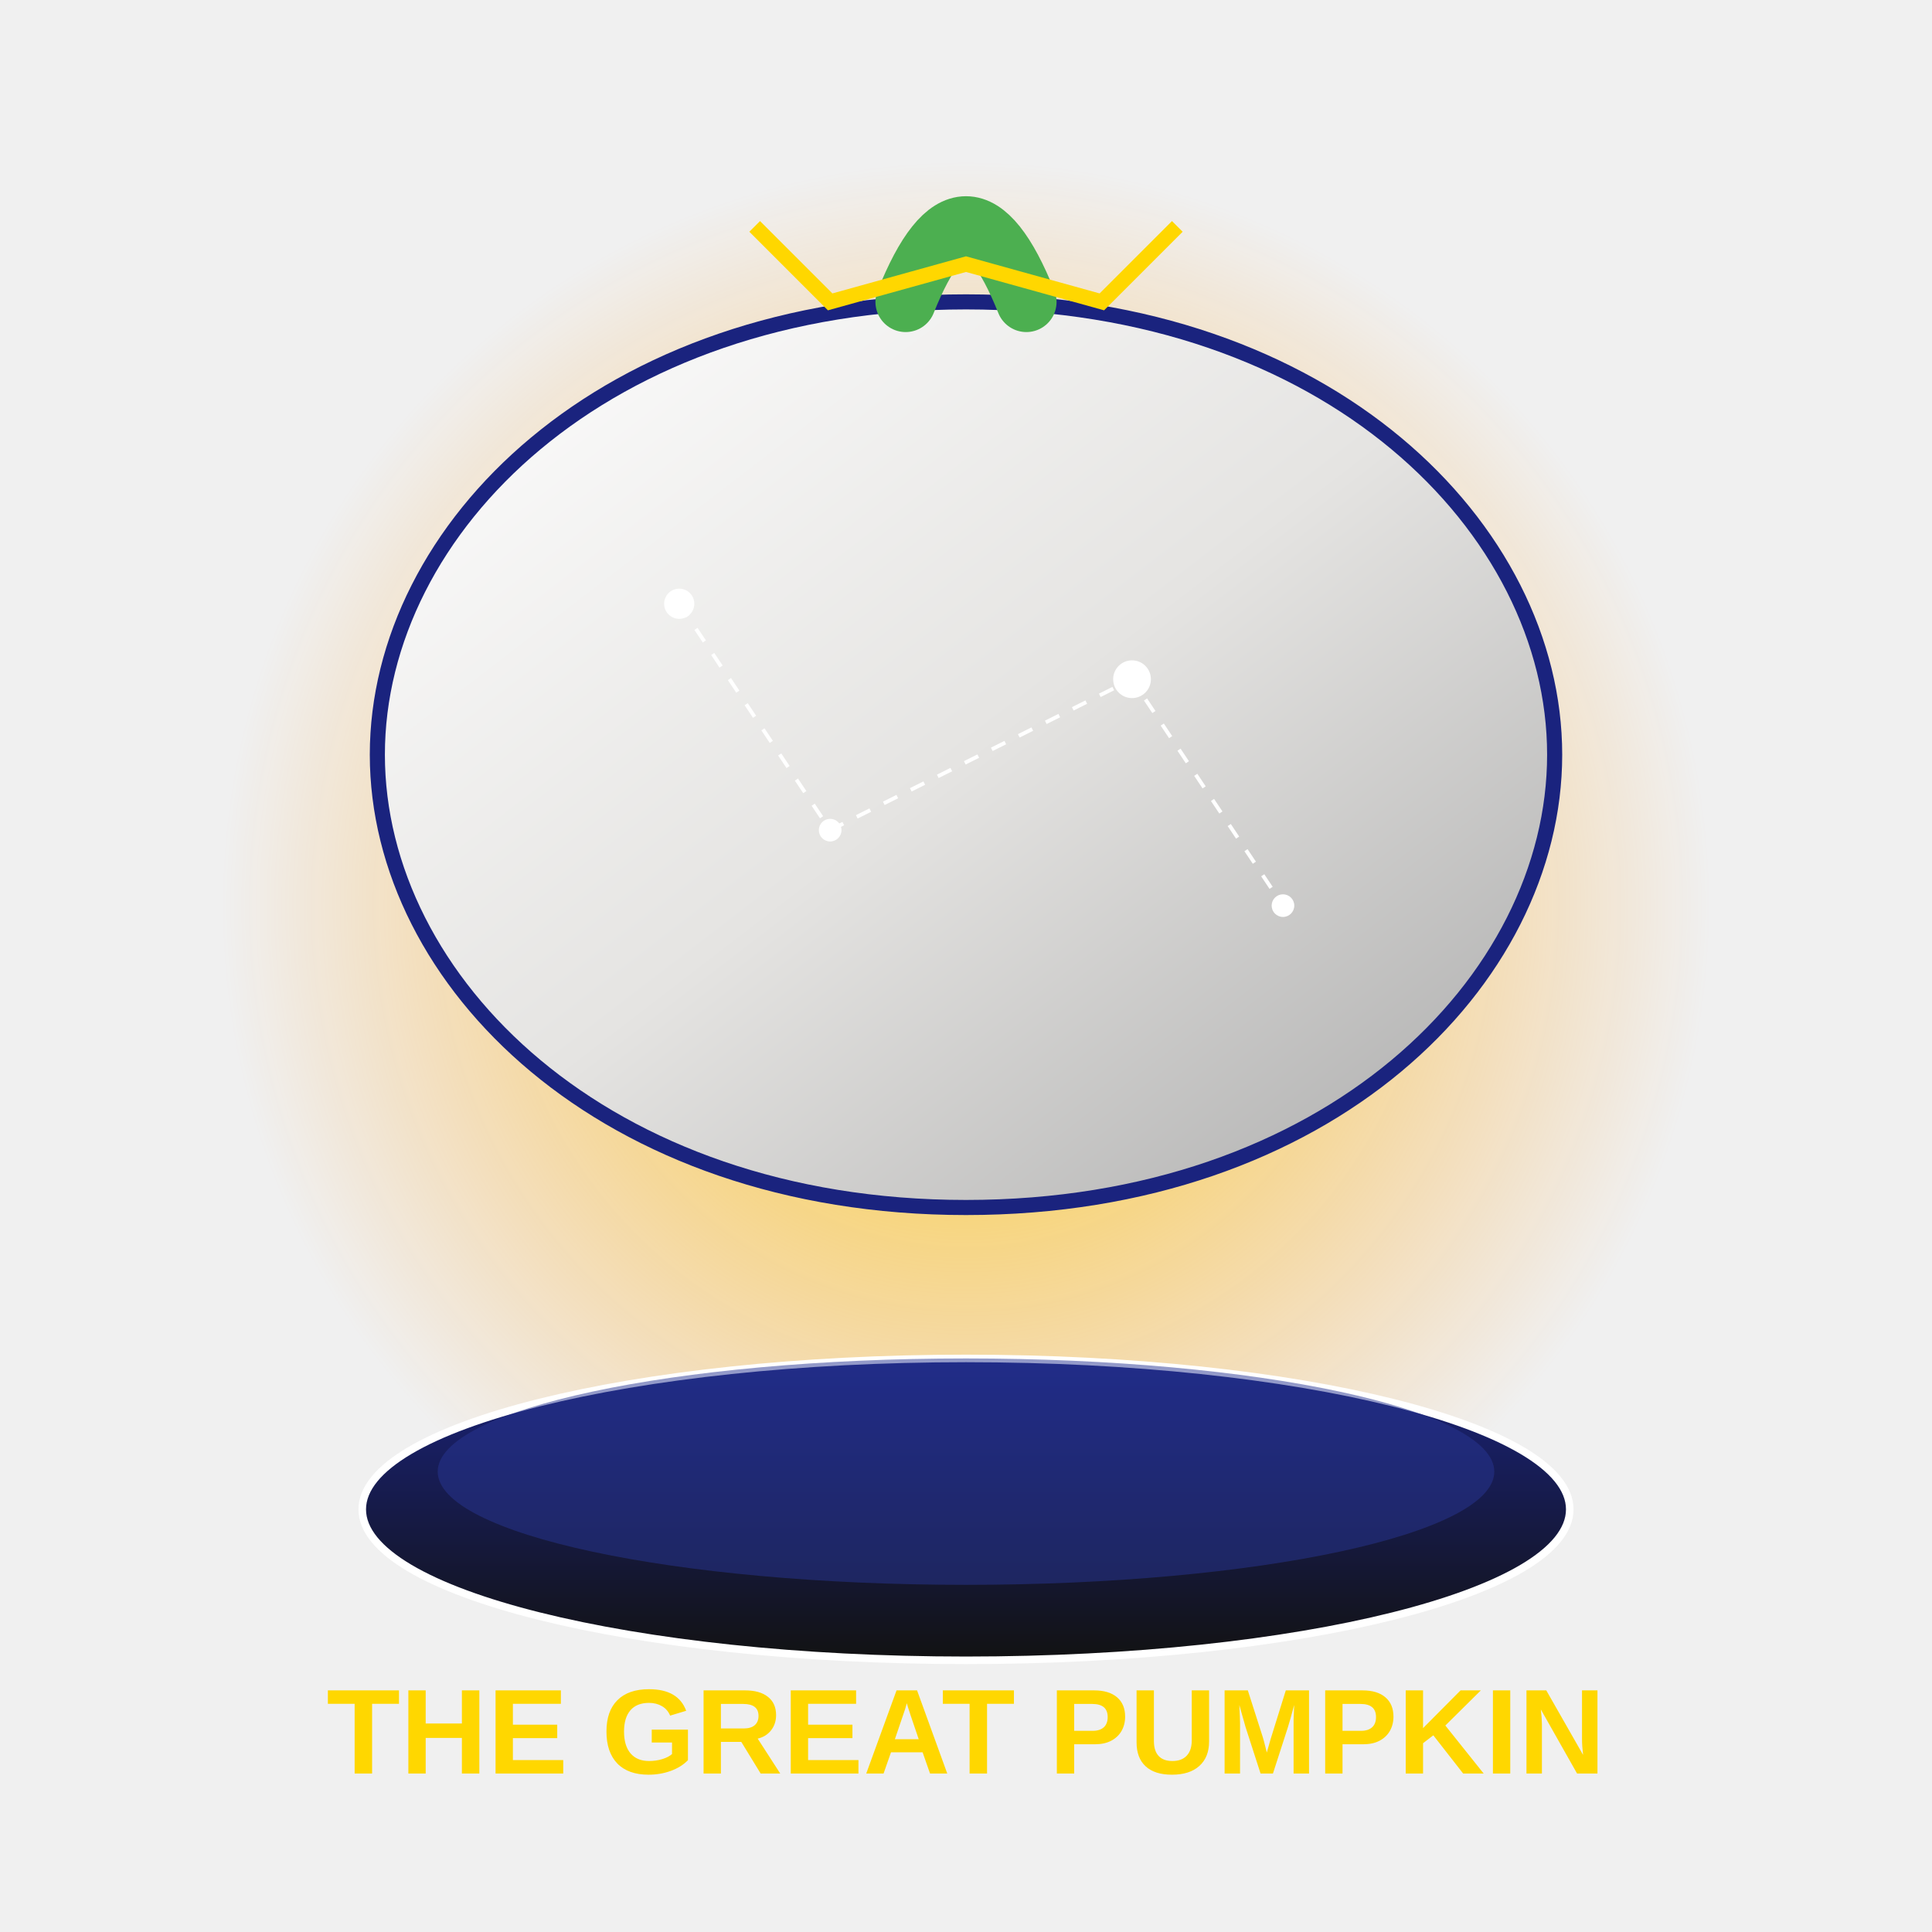
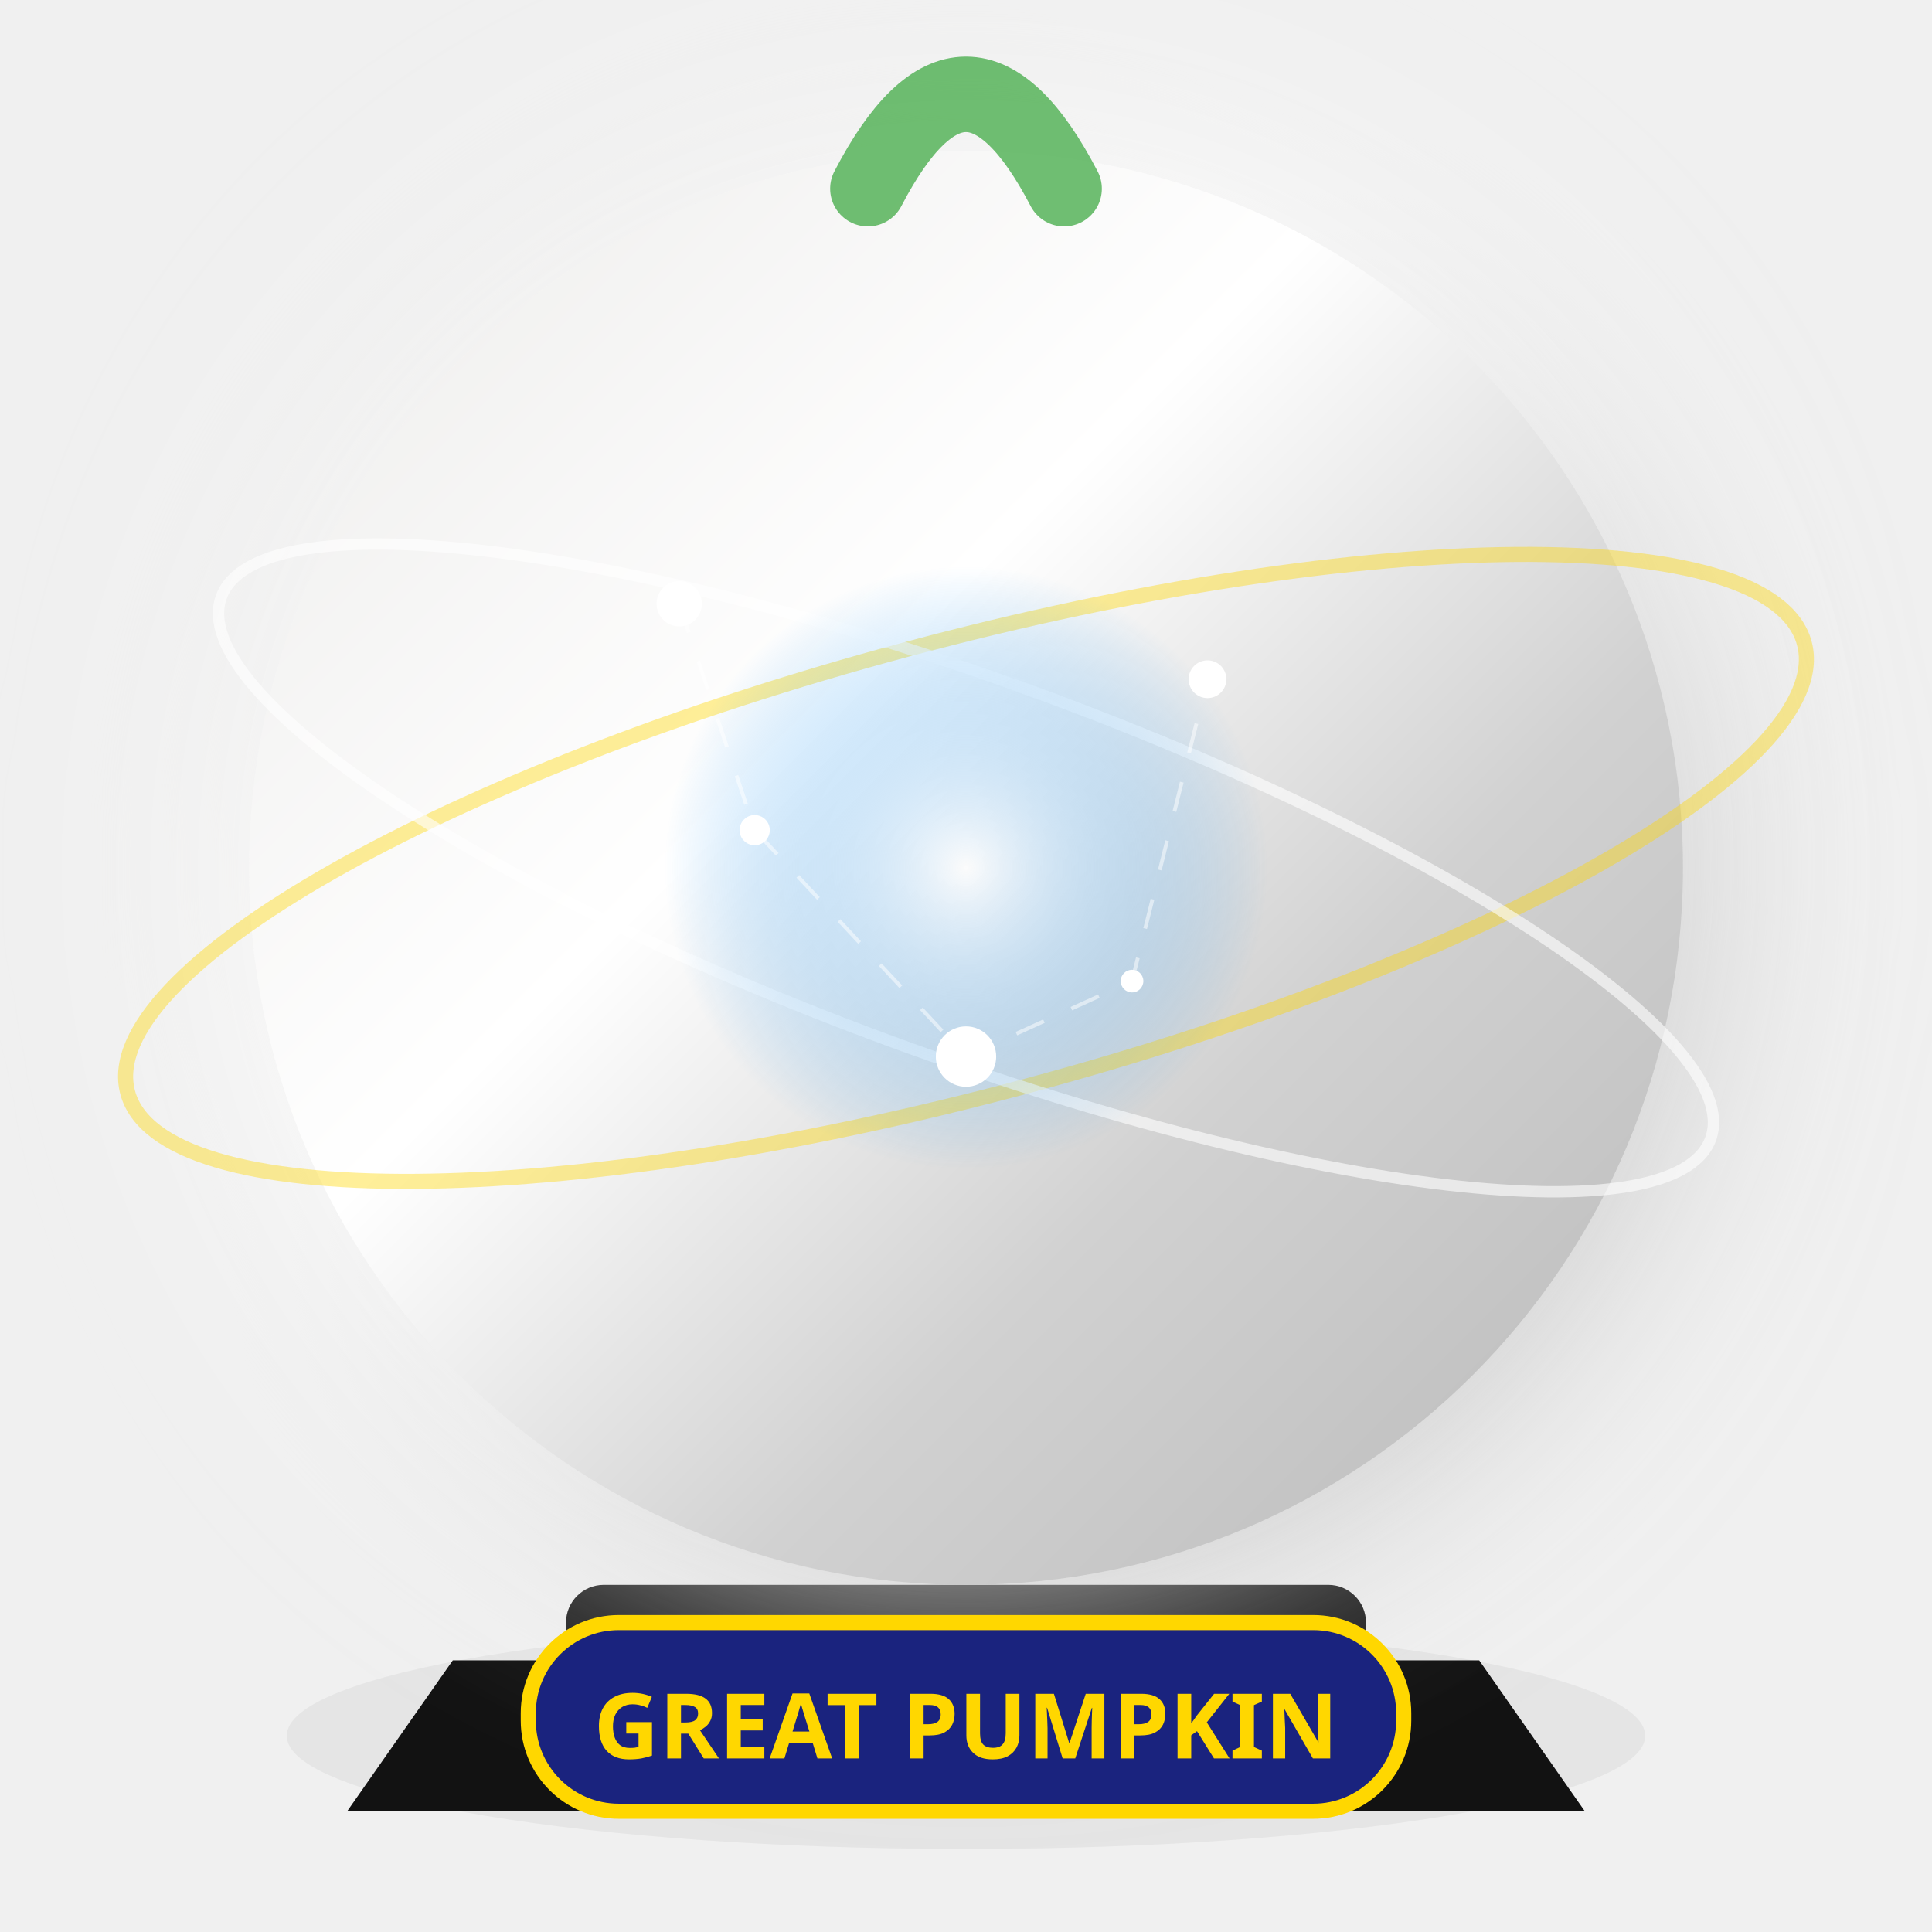
<svg xmlns="http://www.w3.org/2000/svg" width="256" height="256" viewBox="0 0 256 256" fill="none">
  <defs>
-     <radialGradient id="glow" cx="50%" cy="50%" r="50%">
-       <stop offset="0%" style="stop-color:#FFD700; stop-opacity:0.8" />
-       <stop offset="100%" style="stop-color:#FF8C00; stop-opacity:0" />
+     <linearGradient id="plat-3d" x1="0" y1="0" x2="256" y2="256" gradientUnits="userSpaceOnUse">
+       <stop offset="0" stop-color="#E5E4E2" />
+       <stop offset="0.4" stop-color="#FFFFFF" />
+       <stop offset="0.6" stop-color="#D1D1D1" />
+       <stop offset="1" stop-color="#A9A9A9" />
+     </linearGradient>
+     <radialGradient id="inner-glow" cx="50%" cy="50%" r="50%">
+       <stop offset="0%" stop-color="#FFFFFF" stop-opacity="0.8" />
+       <stop offset="100%" stop-color="#2196F3" stop-opacity="0" />
    </radialGradient>
-     <linearGradient id="platinum" x1="0%" y1="0%" x2="100%" y2="100%">
-       <stop offset="0%" style="stop-color:#FFFFFF" />
-       <stop offset="50%" style="stop-color:#E5E4E2" />
-       <stop offset="100%" style="stop-color:#A9A9A9" />
-     </linearGradient>
-     <linearGradient id="celestial" x1="0%" y1="0%" x2="0%" y2="100%">
-       <stop offset="0%" style="stop-color:#1A237E" />
-       <stop offset="100%" style="stop-color:#121212" />
-     </linearGradient>
+     <filter id="soft-glow" x="-50%" y="-50%" width="200%" height="200%">
+       <feGaussianBlur stdDeviation="15" result="blur" />
+       <feMerge>
+         <feMergeNode in="blur" />
+         <feMergeNode in="SourceGraphic" />
+       </feMerge>
+     </filter>
  </defs>
-   <circle cx="128" cy="120" r="100" fill="url(#glow)" />
-   <path d="M128 160 C80 160 50 130 50 100 C50 70 80 40 128 40 C176 40 206 70 206 100 C206 130 176 160 128 160 Z" fill="url(#platinum)" stroke="#1A237E" stroke-width="2" />
-   <circle cx="90" cy="80" r="2" fill="white" />
-   <circle cx="110" cy="110" r="1.5" fill="white" />
-   <circle cx="150" cy="90" r="2.5" fill="white" />
-   <circle cx="170" cy="120" r="1.5" fill="white" />
-   <path d="M90 80 L110 110 L150 90 L170 120" stroke="white" stroke-width="0.5" stroke-dasharray="2 2" />
-   <path d="M120 40 Q128 20 136 40" stroke="#4CAF50" stroke-width="8" stroke-linecap="round" fill="none" />
-   <ellipse cx="128" cy="200" rx="80" ry="20" fill="url(#celestial)" stroke="white" stroke-width="1" />
-   <ellipse cx="128" cy="195" rx="70" ry="15" fill="#283593" opacity="0.5" />
-   <path d="M100 30 L110 40 L128 35 L146 40 L156 30" stroke="#FFD700" stroke-width="2" fill="none" />
-   <text x="128" y="235" text-anchor="middle" fill="#FFD700" font-family="Arial" font-weight="bold" font-size="16">THE GREAT PUMPKIN</text>
+   <ellipse cx="128" cy="230" rx="90" ry="15" fill="black" opacity="0.05" />
+   <path d="M60 220 L196 220 L210 240 L46 240 Z" fill="#121212" />
+   <rect x="75" y="210" width="106" height="15" rx="5" fill="#212121" />
+   <circle cx="128" cy="115" r="95" fill="url(#plat-3d)" filter="url(#soft-glow)" />
+   <ellipse cx="128" cy="115" rx="115" ry="30" stroke="#FFD700" stroke-width="2" opacity="0.4" transform="rotate(-15 128 115)" />
+   <ellipse cx="128" cy="115" rx="105" ry="25" stroke="#FFFFFF" stroke-width="1.5" opacity="0.6" transform="rotate(20 128 115)" />
+   <circle cx="128" cy="115" r="40" fill="url(#inner-glow)" />
+   <path d="M115 25 Q128 0 141 25" stroke="#4CAF50" stroke-width="10" stroke-linecap="round" fill="none" opacity="0.8" />
+   <g fill="white">
+     <circle cx="90" cy="80" r="3" />
+     <circle cx="160" cy="90" r="2.5" />
+     <circle cx="128" cy="140" r="4" />
+     <circle cx="100" cy="110" r="2" />
+     <circle cx="150" cy="130" r="1.5" />
+   </g>
+   <path d="M90 80 L100 110 L128 140 L150 130 L160 90" stroke="white" stroke-width="0.5" stroke-dasharray="4 4" opacity="0.5" />
+   <rect x="70" y="215" width="116" height="25" rx="12" fill="#1A237E" stroke="#FFD700" stroke-width="2" />
+   <text x="128" y="233" text-anchor="middle" font-family="Trebuchet MS" font-weight="bold" font-size="12" fill="#FFD700">GREAT PUMPKIN</text>
</svg>
